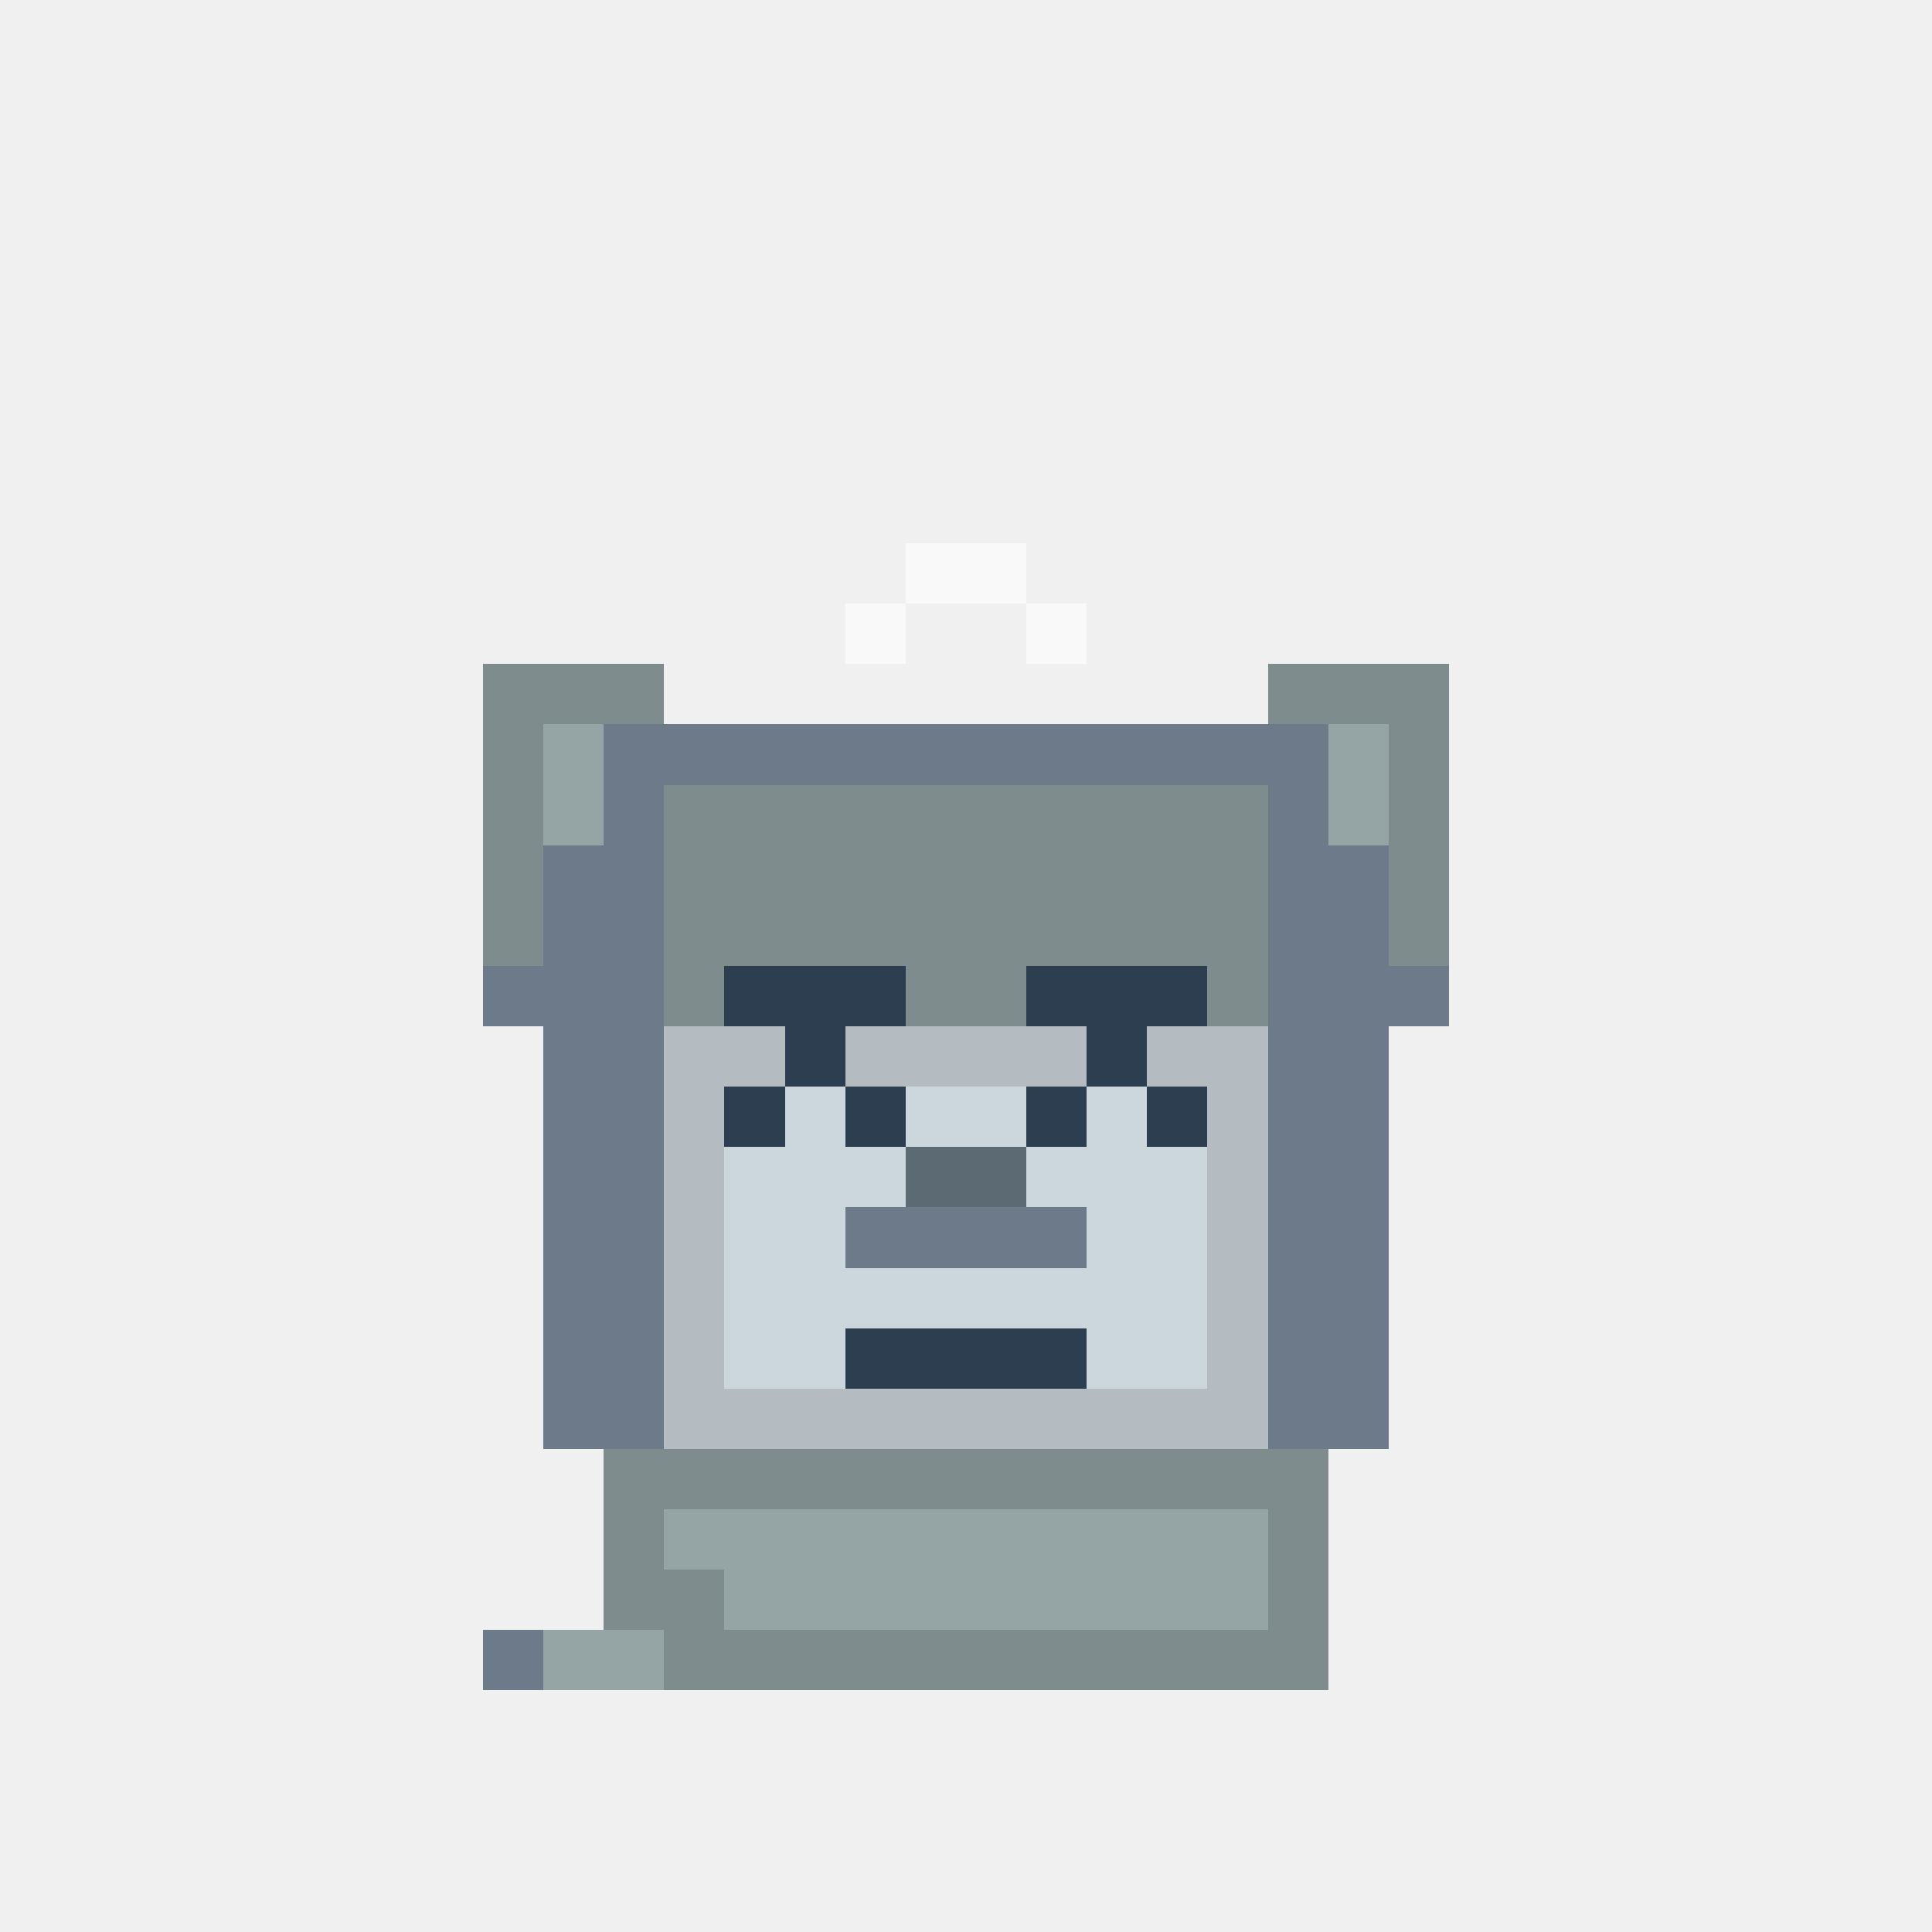
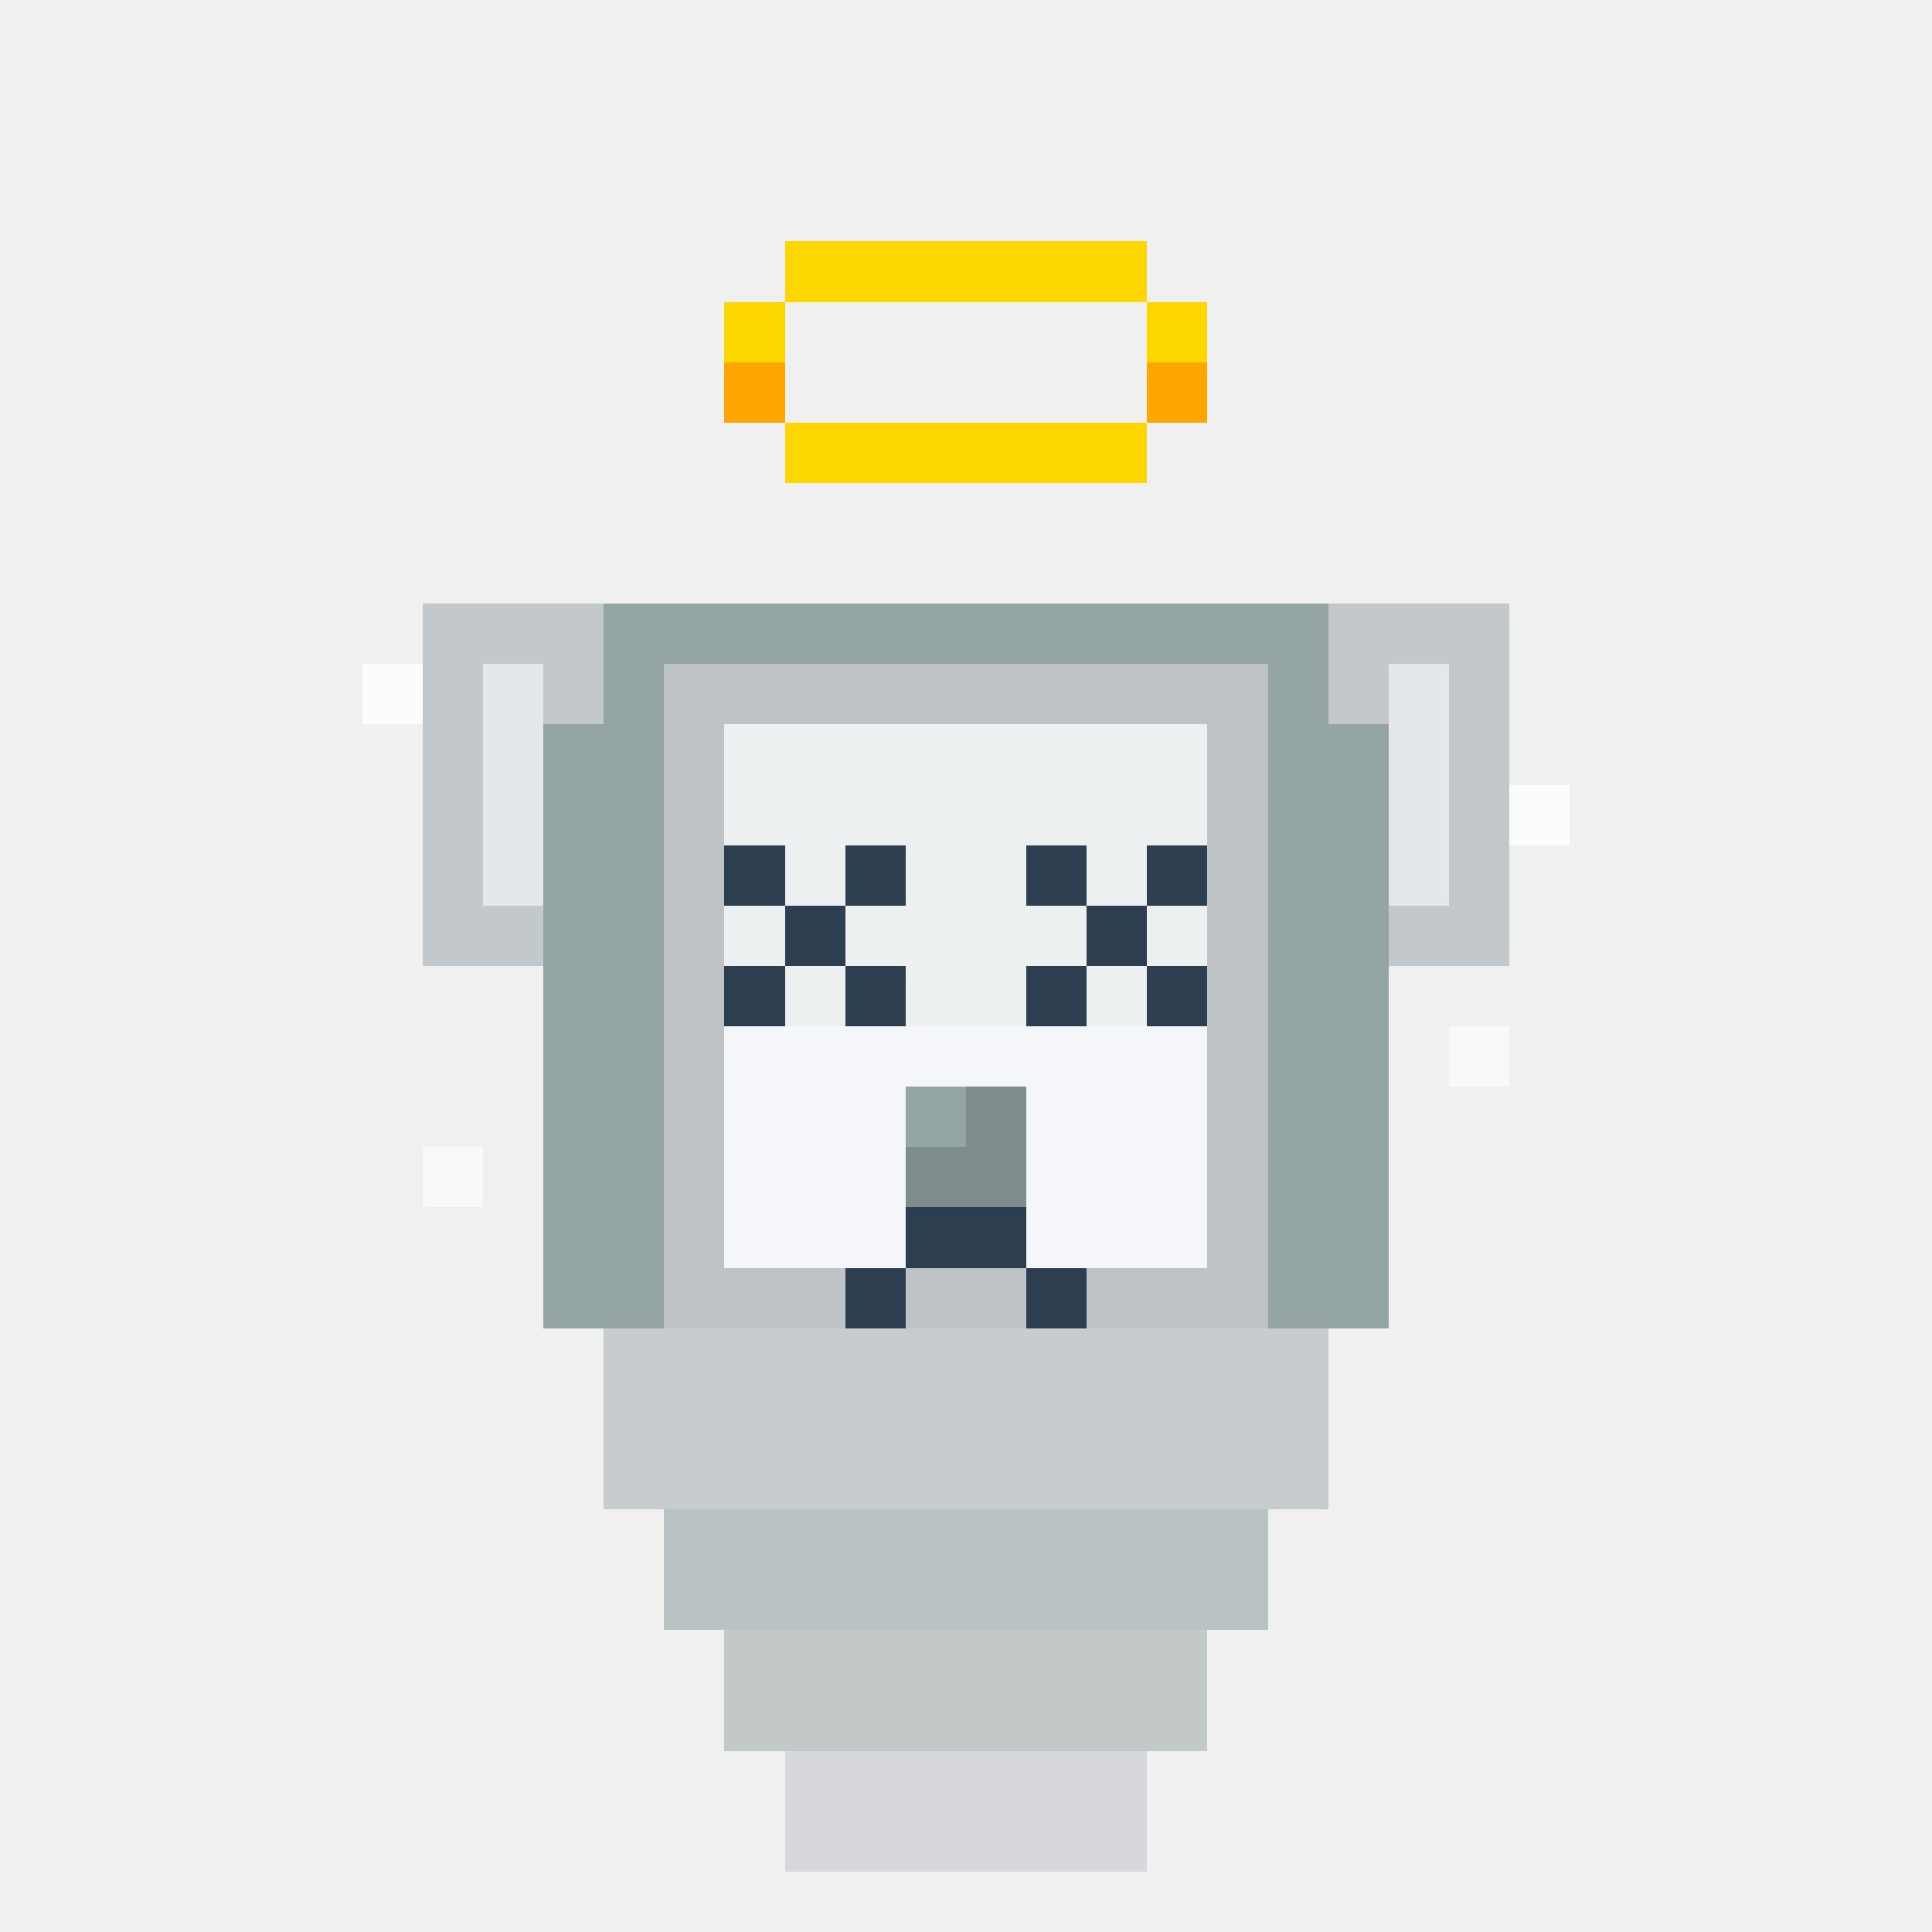
<svg xmlns="http://www.w3.org/2000/svg" width="32" height="32" viewBox="0 0 32 32" style="shape-rendering: crispEdges;">
-   <rect x="8" y="11" width="3" height="6" fill="#7F8C8D" />
-   <rect x="9" y="12" width="1" height="4" fill="#95A5A6" />
-   <rect x="21" y="11" width="3" height="6" fill="#7F8C8D" />
-   <rect x="22" y="12" width="1" height="4" fill="#95A5A6" />
-   <rect x="8" y="16" width="2" height="1" fill="#6C7A89" />
-   <rect x="22" y="16" width="2" height="1" fill="#6C7A89" />
-   <rect x="10" y="12" width="12" height="2" fill="#6C7A89" />
-   <rect x="9" y="14" width="14" height="10" fill="#6C7A89" />
-   <rect x="11" y="13" width="10" height="11" fill="#7F8C8D" />
-   <rect x="11" y="17" width="10" height="7" fill="#B4BCC2" />
-   <rect x="12" y="18" width="8" height="5" fill="#CCD6DD" />
+   <rect x="13" y="4" width="6" height="1" fill="#FFD700" />
+   <rect x="12" y="5" width="1" height="1" fill="#FFD700" />
+   <rect x="19" y="5" width="1" height="1" fill="#FFD700" />
+   <rect x="12" y="6" width="1" height="1" fill="#FFA500" />
+   <rect x="19" y="6" width="1" height="1" fill="#FFA500" />
+   <rect x="13" y="7" width="6" height="1" fill="#FFD700" />
+   <rect x="7" y="10" width="3" height="6" fill="#BDC3C7" opacity="0.9" />
+   <rect x="8" y="11" width="1" height="4" fill="#ECF0F1" opacity="0.8" />
+   <rect x="22" y="10" width="3" height="6" fill="#BDC3C7" opacity="0.9" />
+   <rect x="23" y="11" width="1" height="4" fill="#ECF0F1" opacity="0.8" />
+   <rect x="10" y="10" width="12" height="2" fill="#95A5A6" />
+   <rect x="9" y="12" width="14" height="10" fill="#95A5A6" />
+   <rect x="11" y="11" width="10" height="11" fill="#BDC3C7" />
+   <rect x="12" y="12" width="8" height="9" fill="#ECF0F1" />
+   <rect x="12" y="17" width="8" height="4" fill="#F5F6FA" />
+   <rect x="12" y="14" width="1" height="1" fill="#2C3E50" />
+   <rect x="14" y="14" width="1" height="1" fill="#2C3E50" />
+   <rect x="13" y="15" width="1" height="1" fill="#2C3E50" />
  <rect x="12" y="16" width="1" height="1" fill="#2C3E50" />
-   <rect x="13" y="17" width="1" height="1" fill="#2C3E50" />
  <rect x="14" y="16" width="1" height="1" fill="#2C3E50" />
-   <rect x="13" y="16" width="1" height="1" fill="#2C3E50" />
-   <rect x="12" y="18" width="1" height="1" fill="#2C3E50" />
-   <rect x="14" y="18" width="1" height="1" fill="#2C3E50" />
+   <rect x="17" y="14" width="1" height="1" fill="#2C3E50" />
+   <rect x="19" y="14" width="1" height="1" fill="#2C3E50" />
+   <rect x="18" y="15" width="1" height="1" fill="#2C3E50" />
  <rect x="17" y="16" width="1" height="1" fill="#2C3E50" />
-   <rect x="18" y="17" width="1" height="1" fill="#2C3E50" />
  <rect x="19" y="16" width="1" height="1" fill="#2C3E50" />
-   <rect x="18" y="16" width="1" height="1" fill="#2C3E50" />
-   <rect x="17" y="18" width="1" height="1" fill="#2C3E50" />
-   <rect x="19" y="18" width="1" height="1" fill="#2C3E50" />
-   <rect x="15" y="19" width="2" height="2" fill="#5C6A74" />
-   <rect x="14" y="20" width="4" height="1" fill="#6C7A89" />
-   <rect x="14" y="22" width="4" height="1" fill="#2C3E50" />
-   <rect x="10" y="24" width="12" height="4" fill="#7F8C8D" />
-   <rect x="11" y="25" width="10" height="2" fill="#95A5A6" />
-   <rect x="11" y="27" width="2" height="1" fill="#7F8C8D" />
-   <rect x="19" y="27" width="2" height="1" fill="#7F8C8D" />
-   <rect x="10" y="26" width="2" height="2" fill="#7F8C8D" />
-   <rect x="9" y="27" width="2" height="1" fill="#95A5A6" />
-   <rect x="8" y="27" width="1" height="1" fill="#6C7A89" />
-   <rect x="15" y="9" width="2" height="1" fill="#FFFFFF" opacity="0.6" />
-   <rect x="14" y="10" width="1" height="1" fill="#FFFFFF" opacity="0.6" />
-   <rect x="17" y="10" width="1" height="1" fill="#FFFFFF" opacity="0.6" />
+   <rect x="15" y="18" width="2" height="2" fill="#7F8C8D" />
+   <rect x="15" y="18" width="1" height="1" fill="#95A5A6" />
+   <rect x="14" y="21" width="1" height="1" fill="#2C3E50" />
+   <rect x="15" y="20" width="2" height="1" fill="#2C3E50" />
+   <rect x="17" y="21" width="1" height="1" fill="#2C3E50" />
+   <rect x="10" y="22" width="12" height="3" fill="#BDC3C7" opacity="0.8" />
+   <rect x="11" y="25" width="10" height="2" fill="#95A5A6" opacity="0.6" />
+   <rect x="12" y="27" width="8" height="2" fill="#7F8C8D" opacity="0.4" />
+   <rect x="13" y="29" width="6" height="2" fill="#6C7A89" opacity="0.2" />
+   <rect x="6" y="11" width="1" height="1" fill="#FFFFFF" opacity="0.8" />
+   <rect x="25" y="13" width="1" height="1" fill="#FFFFFF" opacity="0.8" />
+   <rect x="7" y="19" width="1" height="1" fill="#FFFFFF" opacity="0.6" />
+   <rect x="24" y="17" width="1" height="1" fill="#FFFFFF" opacity="0.6" />
</svg>
